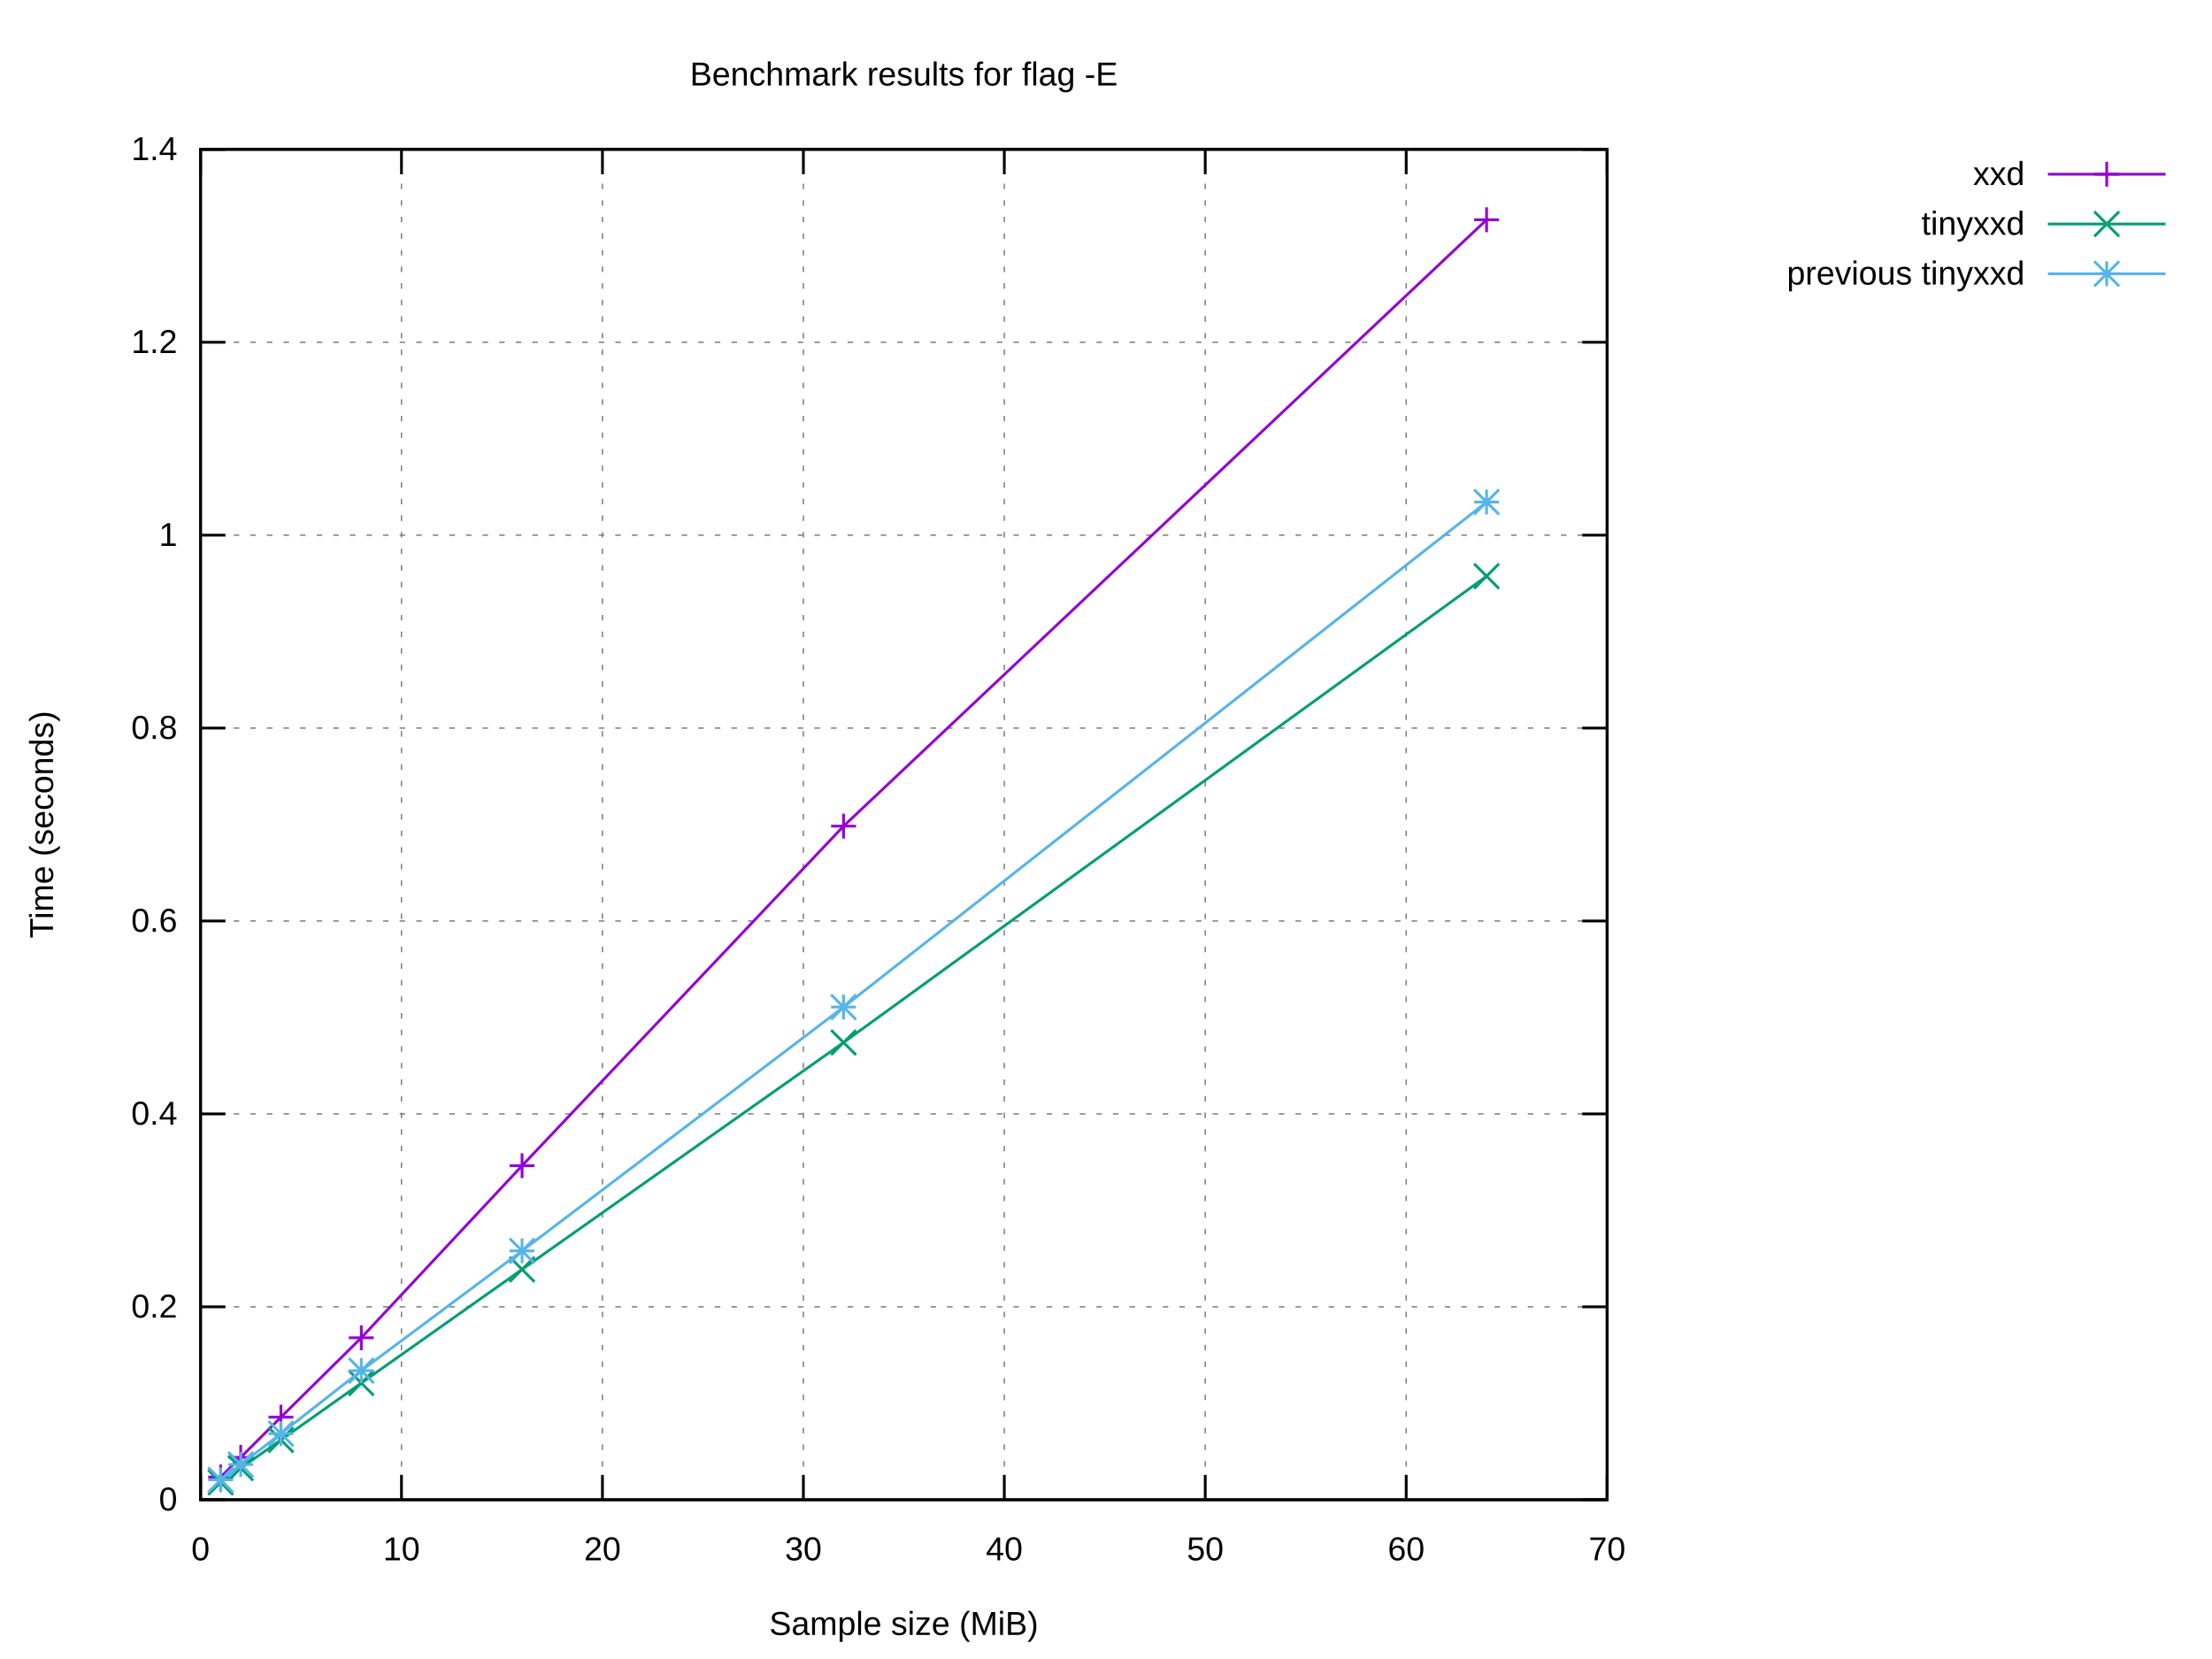
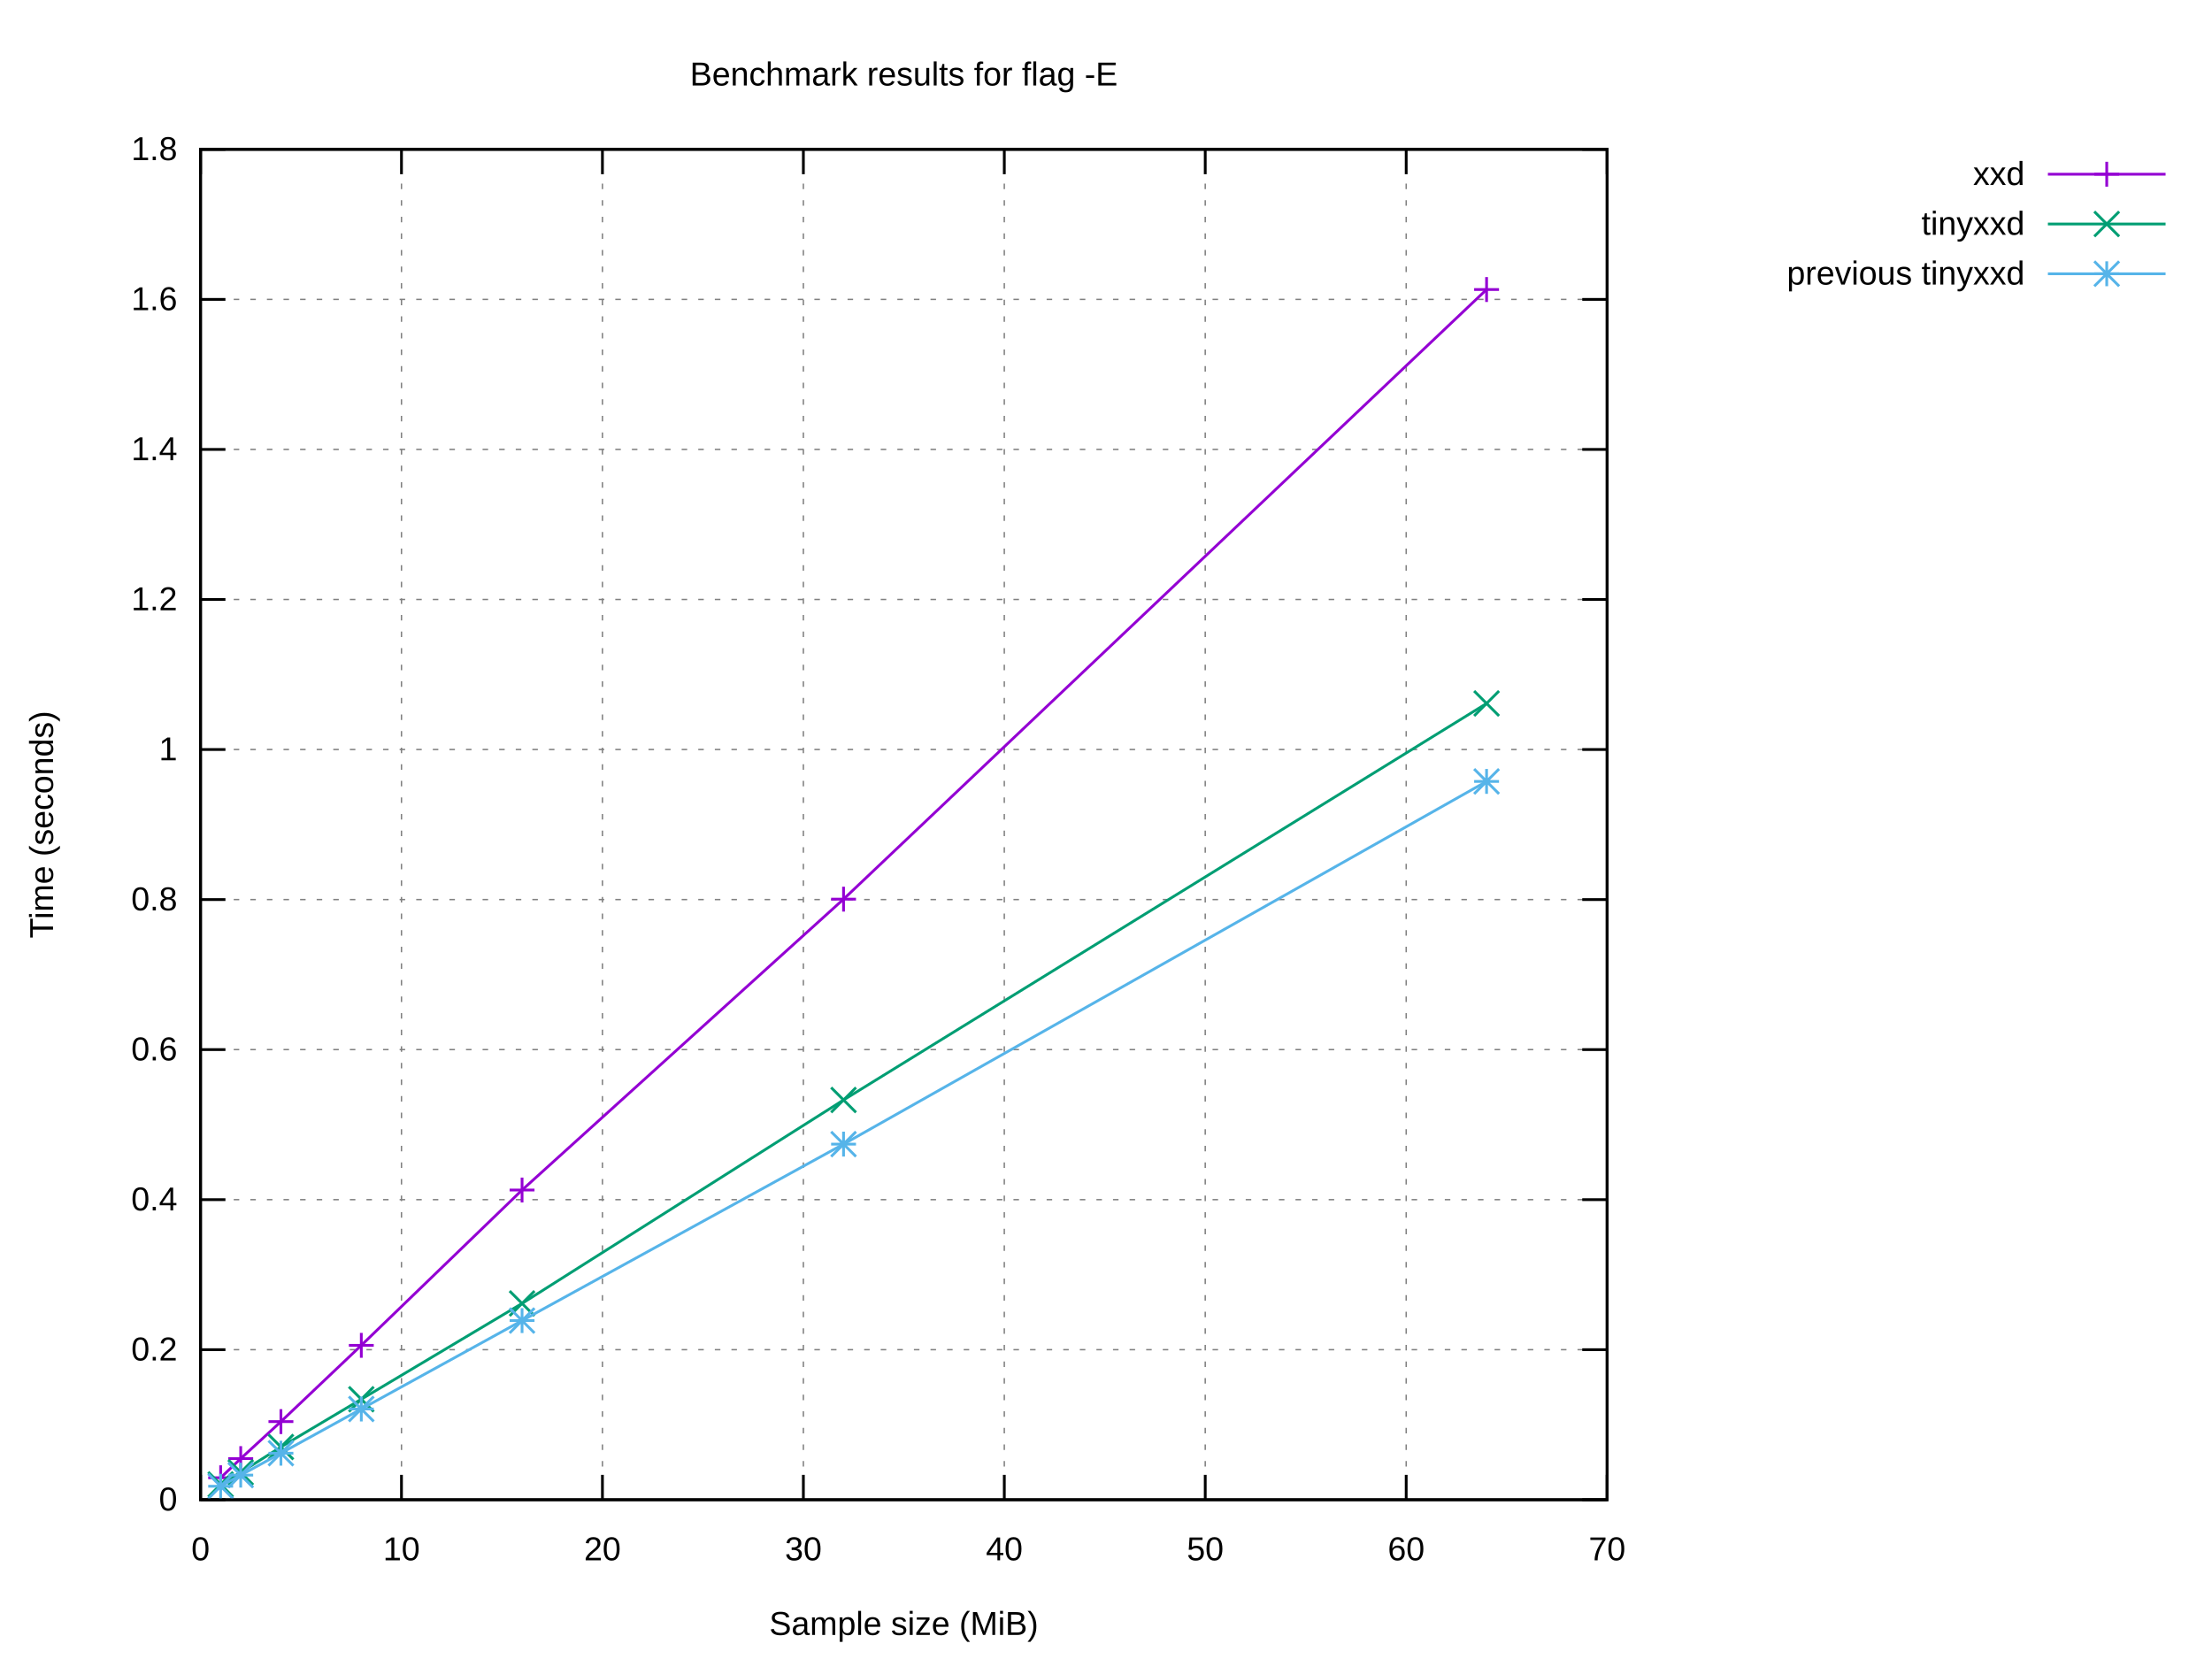
<svg xmlns="http://www.w3.org/2000/svg" xmlns:xlink="http://www.w3.org/1999/xlink" width="800" height="600" viewBox="0 0 800 600">
  <g id="gnuplot_canvas">
    <rect x="0" y="0" width="800" height="600" fill="#ffffff" />
    <defs>
      <circle id="gpDot" r="0.5" stroke-width="0.5" stroke="currentColor" />
      <path id="gpPt0" stroke-width="0.222" stroke="currentColor" d="M-1,0 h2 M0,-1 v2" />
      <path id="gpPt1" stroke-width="0.222" stroke="currentColor" d="M-1,-1 L1,1 M1,-1 L-1,1" />
      <path id="gpPt2" stroke-width="0.222" stroke="currentColor" d="M-1,0 L1,0 M0,-1 L0,1 M-1,-1 L1,1 M-1,1 L1,-1" />
      <rect id="gpPt3" stroke-width="0.222" stroke="currentColor" x="-1" y="-1" width="2" height="2" />
      <rect id="gpPt4" stroke-width="0.222" stroke="currentColor" fill="currentColor" x="-1" y="-1" width="2" height="2" />
      <circle id="gpPt5" stroke-width="0.222" stroke="currentColor" cx="0" cy="0" r="1" />
      <use xlink:href="#gpPt5" id="gpPt6" fill="currentColor" stroke="none" />
      <path id="gpPt7" stroke-width="0.222" stroke="currentColor" d="M0,-1.33 L-1.33,0.67 L1.33,0.67 z" />
      <use xlink:href="#gpPt7" id="gpPt8" fill="currentColor" stroke="none" />
      <use xlink:href="#gpPt7" id="gpPt9" stroke="currentColor" transform="rotate(180)" />
      <use xlink:href="#gpPt9" id="gpPt10" fill="currentColor" stroke="none" />
      <use xlink:href="#gpPt3" id="gpPt11" stroke="currentColor" transform="rotate(45)" />
      <use xlink:href="#gpPt11" id="gpPt12" fill="currentColor" stroke="none" />
      <path id="gpPt13" stroke-width="0.222" stroke="currentColor" d="M0,1.330 L1.265,0.411 L0.782,-1.067 L-0.782,-1.076 L-1.265,0.411 z" />
      <use xlink:href="#gpPt13" id="gpPt14" fill="currentColor" stroke="none" />
      <filter id="textbox" filterUnits="objectBoundingBox" x="0" y="0" height="1" width="1">
        <feFlood flood-color="#FFFFFF" flood-opacity="1" result="bgnd" />
        <feComposite in="SourceGraphic" in2="bgnd" operator="atop" />
      </filter>
      <filter id="greybox" filterUnits="objectBoundingBox" x="0" y="0" height="1" width="1">
        <feFlood flood-color="lightgrey" flood-opacity="1" result="grey" />
        <feComposite in="SourceGraphic" in2="grey" operator="atop" />
      </filter>
    </defs>
    <g fill="none" color="#FFFFFF" stroke="currentColor" stroke-width="1.00" stroke-linecap="butt" stroke-linejoin="miter">
</g>
    <g fill="none" color="black" stroke="currentColor" stroke-width="1.00" stroke-linecap="butt" stroke-linejoin="miter">
</g>
    <g fill="none" color="black" stroke="black" stroke-width="0.50" stroke-linecap="butt" stroke-linejoin="miter">
</g>
    <g fill="none" color="gray" stroke="currentColor" stroke-width="0.50" stroke-linecap="butt" stroke-linejoin="miter">
      <path stroke="gray" stroke-dasharray="2,4" class="gridline" d="M72.53,542.40 L581.24,542.40  " />
    </g>
    <g fill="none" color="gray" stroke="gray" stroke-width="1.00" stroke-linecap="butt" stroke-linejoin="miter">
</g>
    <g fill="none" color="black" stroke="currentColor" stroke-width="1.00" stroke-linecap="butt" stroke-linejoin="miter">
      <path stroke="black" d="M72.53,542.40 L81.53,542.40 M581.24,542.40 L572.24,542.40  " />
      <g transform="translate(64.14,546.30)" stroke="none" fill="black" font-family="Arial" font-size="12.00" text-anchor="end">
        <text>
          <tspan font-family="Arial"> 0</tspan>
        </text>
      </g>
    </g>
    <g fill="none" color="black" stroke="currentColor" stroke-width="1.00" stroke-linecap="butt" stroke-linejoin="miter">
</g>
    <g fill="none" color="black" stroke="black" stroke-width="0.50" stroke-linecap="butt" stroke-linejoin="miter">
</g>
    <g fill="none" color="gray" stroke="currentColor" stroke-width="0.50" stroke-linecap="butt" stroke-linejoin="miter">
-       <path stroke="gray" stroke-dasharray="2,4" class="gridline" d="M72.53,472.63 L581.24,472.63  " />
-     </g>
-     <g fill="none" color="gray" stroke="gray" stroke-width="1.00" stroke-linecap="butt" stroke-linejoin="miter">
- </g>
-     <g fill="none" color="black" stroke="currentColor" stroke-width="1.00" stroke-linecap="butt" stroke-linejoin="miter">
-       <path stroke="black" d="M72.53,472.63 L81.53,472.63 M581.24,472.63 L572.24,472.63  " />
-       <g transform="translate(64.14,476.53)" stroke="none" fill="black" font-family="Arial" font-size="12.00" text-anchor="end">
+       <path stroke="gray" stroke-dasharray="2,4" class="gridline" d="M72.53,488.13 L581.24,488.13  " />
+     </g>
+     <g fill="none" color="gray" stroke="gray" stroke-width="1.00" stroke-linecap="butt" stroke-linejoin="miter">
+ </g>
+     <g fill="none" color="black" stroke="currentColor" stroke-width="1.00" stroke-linecap="butt" stroke-linejoin="miter">
+       <path stroke="black" d="M72.53,488.13 L81.53,488.13 M581.24,488.13 L572.24,488.13  " />
+       <g transform="translate(64.14,492.03)" stroke="none" fill="black" font-family="Arial" font-size="12.00" text-anchor="end">
        <text>
          <tspan font-family="Arial"> 0.2</tspan>
        </text>
      </g>
    </g>
    <g fill="none" color="black" stroke="currentColor" stroke-width="1.00" stroke-linecap="butt" stroke-linejoin="miter">
</g>
    <g fill="none" color="black" stroke="black" stroke-width="0.50" stroke-linecap="butt" stroke-linejoin="miter">
</g>
    <g fill="none" color="gray" stroke="currentColor" stroke-width="0.50" stroke-linecap="butt" stroke-linejoin="miter">
-       <path stroke="gray" stroke-dasharray="2,4" class="gridline" d="M72.53,402.86 L581.24,402.86  " />
-     </g>
-     <g fill="none" color="gray" stroke="gray" stroke-width="1.00" stroke-linecap="butt" stroke-linejoin="miter">
- </g>
-     <g fill="none" color="black" stroke="currentColor" stroke-width="1.00" stroke-linecap="butt" stroke-linejoin="miter">
-       <path stroke="black" d="M72.53,402.86 L81.53,402.86 M581.24,402.86 L572.24,402.86  " />
-       <g transform="translate(64.14,406.76)" stroke="none" fill="black" font-family="Arial" font-size="12.00" text-anchor="end">
+       <path stroke="gray" stroke-dasharray="2,4" class="gridline" d="M72.53,433.87 L581.24,433.87  " />
+     </g>
+     <g fill="none" color="gray" stroke="gray" stroke-width="1.00" stroke-linecap="butt" stroke-linejoin="miter">
+ </g>
+     <g fill="none" color="black" stroke="currentColor" stroke-width="1.00" stroke-linecap="butt" stroke-linejoin="miter">
+       <path stroke="black" d="M72.53,433.87 L81.53,433.87 M581.24,433.87 L572.24,433.87  " />
+       <g transform="translate(64.14,437.77)" stroke="none" fill="black" font-family="Arial" font-size="12.00" text-anchor="end">
        <text>
          <tspan font-family="Arial"> 0.4</tspan>
        </text>
      </g>
    </g>
    <g fill="none" color="black" stroke="currentColor" stroke-width="1.00" stroke-linecap="butt" stroke-linejoin="miter">
</g>
    <g fill="none" color="black" stroke="black" stroke-width="0.50" stroke-linecap="butt" stroke-linejoin="miter">
</g>
    <g fill="none" color="gray" stroke="currentColor" stroke-width="0.50" stroke-linecap="butt" stroke-linejoin="miter">
-       <path stroke="gray" stroke-dasharray="2,4" class="gridline" d="M72.53,333.09 L581.24,333.09  " />
-     </g>
-     <g fill="none" color="gray" stroke="gray" stroke-width="1.00" stroke-linecap="butt" stroke-linejoin="miter">
- </g>
-     <g fill="none" color="black" stroke="currentColor" stroke-width="1.00" stroke-linecap="butt" stroke-linejoin="miter">
-       <path stroke="black" d="M72.53,333.09 L81.53,333.09 M581.24,333.09 L572.24,333.09  " />
-       <g transform="translate(64.14,336.99)" stroke="none" fill="black" font-family="Arial" font-size="12.00" text-anchor="end">
+       <path stroke="gray" stroke-dasharray="2,4" class="gridline" d="M72.53,379.60 L581.24,379.60  " />
+     </g>
+     <g fill="none" color="gray" stroke="gray" stroke-width="1.00" stroke-linecap="butt" stroke-linejoin="miter">
+ </g>
+     <g fill="none" color="black" stroke="currentColor" stroke-width="1.00" stroke-linecap="butt" stroke-linejoin="miter">
+       <path stroke="black" d="M72.53,379.60 L81.53,379.60 M581.24,379.60 L572.24,379.60  " />
+       <g transform="translate(64.14,383.50)" stroke="none" fill="black" font-family="Arial" font-size="12.00" text-anchor="end">
        <text>
          <tspan font-family="Arial"> 0.6</tspan>
        </text>
      </g>
    </g>
    <g fill="none" color="black" stroke="currentColor" stroke-width="1.00" stroke-linecap="butt" stroke-linejoin="miter">
</g>
    <g fill="none" color="black" stroke="black" stroke-width="0.50" stroke-linecap="butt" stroke-linejoin="miter">
</g>
    <g fill="none" color="gray" stroke="currentColor" stroke-width="0.50" stroke-linecap="butt" stroke-linejoin="miter">
-       <path stroke="gray" stroke-dasharray="2,4" class="gridline" d="M72.53,263.32 L581.24,263.32  " />
-     </g>
-     <g fill="none" color="gray" stroke="gray" stroke-width="1.00" stroke-linecap="butt" stroke-linejoin="miter">
- </g>
-     <g fill="none" color="black" stroke="currentColor" stroke-width="1.00" stroke-linecap="butt" stroke-linejoin="miter">
-       <path stroke="black" d="M72.53,263.32 L81.53,263.32 M581.24,263.32 L572.24,263.32  " />
-       <g transform="translate(64.14,267.22)" stroke="none" fill="black" font-family="Arial" font-size="12.00" text-anchor="end">
+       <path stroke="gray" stroke-dasharray="2,4" class="gridline" d="M72.53,325.34 L581.24,325.34  " />
+     </g>
+     <g fill="none" color="gray" stroke="gray" stroke-width="1.00" stroke-linecap="butt" stroke-linejoin="miter">
+ </g>
+     <g fill="none" color="black" stroke="currentColor" stroke-width="1.00" stroke-linecap="butt" stroke-linejoin="miter">
+       <path stroke="black" d="M72.53,325.34 L81.53,325.34 M581.24,325.34 L572.24,325.34  " />
+       <g transform="translate(64.14,329.24)" stroke="none" fill="black" font-family="Arial" font-size="12.00" text-anchor="end">
        <text>
          <tspan font-family="Arial"> 0.8</tspan>
        </text>
      </g>
    </g>
    <g fill="none" color="black" stroke="currentColor" stroke-width="1.00" stroke-linecap="butt" stroke-linejoin="miter">
</g>
    <g fill="none" color="black" stroke="black" stroke-width="0.50" stroke-linecap="butt" stroke-linejoin="miter">
</g>
    <g fill="none" color="gray" stroke="currentColor" stroke-width="0.50" stroke-linecap="butt" stroke-linejoin="miter">
-       <path stroke="gray" stroke-dasharray="2,4" class="gridline" d="M72.53,193.55 L581.24,193.55  " />
-     </g>
-     <g fill="none" color="gray" stroke="gray" stroke-width="1.00" stroke-linecap="butt" stroke-linejoin="miter">
- </g>
-     <g fill="none" color="black" stroke="currentColor" stroke-width="1.00" stroke-linecap="butt" stroke-linejoin="miter">
-       <path stroke="black" d="M72.53,193.55 L81.53,193.55 M581.24,193.55 L572.24,193.55  " />
-       <g transform="translate(64.14,197.45)" stroke="none" fill="black" font-family="Arial" font-size="12.00" text-anchor="end">
+       <path stroke="gray" stroke-dasharray="2,4" class="gridline" d="M72.53,271.07 L581.24,271.07  " />
+     </g>
+     <g fill="none" color="gray" stroke="gray" stroke-width="1.00" stroke-linecap="butt" stroke-linejoin="miter">
+ </g>
+     <g fill="none" color="black" stroke="currentColor" stroke-width="1.00" stroke-linecap="butt" stroke-linejoin="miter">
+       <path stroke="black" d="M72.53,271.07 L81.53,271.07 M581.24,271.07 L572.24,271.07  " />
+       <g transform="translate(64.14,274.97)" stroke="none" fill="black" font-family="Arial" font-size="12.00" text-anchor="end">
        <text>
          <tspan font-family="Arial"> 1</tspan>
        </text>
      </g>
    </g>
    <g fill="none" color="black" stroke="currentColor" stroke-width="1.00" stroke-linecap="butt" stroke-linejoin="miter">
</g>
    <g fill="none" color="black" stroke="black" stroke-width="0.50" stroke-linecap="butt" stroke-linejoin="miter">
</g>
    <g fill="none" color="gray" stroke="currentColor" stroke-width="0.50" stroke-linecap="butt" stroke-linejoin="miter">
-       <path stroke="gray" stroke-dasharray="2,4" class="gridline" d="M72.53,123.78 L581.24,123.78  " />
-     </g>
-     <g fill="none" color="gray" stroke="gray" stroke-width="1.00" stroke-linecap="butt" stroke-linejoin="miter">
- </g>
-     <g fill="none" color="black" stroke="currentColor" stroke-width="1.00" stroke-linecap="butt" stroke-linejoin="miter">
-       <path stroke="black" d="M72.53,123.78 L81.53,123.78 M581.24,123.78 L572.24,123.78  " />
-       <g transform="translate(64.14,127.68)" stroke="none" fill="black" font-family="Arial" font-size="12.00" text-anchor="end">
+       <path stroke="gray" stroke-dasharray="2,4" class="gridline" d="M72.53,216.81 L581.24,216.81  " />
+     </g>
+     <g fill="none" color="gray" stroke="gray" stroke-width="1.00" stroke-linecap="butt" stroke-linejoin="miter">
+ </g>
+     <g fill="none" color="black" stroke="currentColor" stroke-width="1.00" stroke-linecap="butt" stroke-linejoin="miter">
+       <path stroke="black" d="M72.53,216.81 L81.53,216.81 M581.24,216.81 L572.24,216.81  " />
+       <g transform="translate(64.14,220.71)" stroke="none" fill="black" font-family="Arial" font-size="12.00" text-anchor="end">
        <text>
          <tspan font-family="Arial"> 1.2</tspan>
+         </text>
+       </g>
+     </g>
+     <g fill="none" color="black" stroke="currentColor" stroke-width="1.00" stroke-linecap="butt" stroke-linejoin="miter">
+ </g>
+     <g fill="none" color="black" stroke="black" stroke-width="0.50" stroke-linecap="butt" stroke-linejoin="miter">
+ </g>
+     <g fill="none" color="gray" stroke="currentColor" stroke-width="0.50" stroke-linecap="butt" stroke-linejoin="miter">
+       <path stroke="gray" stroke-dasharray="2,4" class="gridline" d="M72.53,162.54 L581.24,162.54  " />
+     </g>
+     <g fill="none" color="gray" stroke="gray" stroke-width="1.00" stroke-linecap="butt" stroke-linejoin="miter">
+ </g>
+     <g fill="none" color="black" stroke="currentColor" stroke-width="1.00" stroke-linecap="butt" stroke-linejoin="miter">
+       <path stroke="black" d="M72.53,162.54 L81.53,162.54 M581.24,162.54 L572.24,162.54  " />
+       <g transform="translate(64.14,166.44)" stroke="none" fill="black" font-family="Arial" font-size="12.00" text-anchor="end">
+         <text>
+           <tspan font-family="Arial"> 1.4</tspan>
+         </text>
+       </g>
+     </g>
+     <g fill="none" color="black" stroke="currentColor" stroke-width="1.00" stroke-linecap="butt" stroke-linejoin="miter">
+ </g>
+     <g fill="none" color="black" stroke="black" stroke-width="0.50" stroke-linecap="butt" stroke-linejoin="miter">
+ </g>
+     <g fill="none" color="gray" stroke="currentColor" stroke-width="0.50" stroke-linecap="butt" stroke-linejoin="miter">
+       <path stroke="gray" stroke-dasharray="2,4" class="gridline" d="M72.53,108.28 L581.24,108.28  " />
+     </g>
+     <g fill="none" color="gray" stroke="gray" stroke-width="1.00" stroke-linecap="butt" stroke-linejoin="miter">
+ </g>
+     <g fill="none" color="black" stroke="currentColor" stroke-width="1.00" stroke-linecap="butt" stroke-linejoin="miter">
+       <path stroke="black" d="M72.53,108.28 L81.53,108.28 M581.24,108.28 L572.24,108.28  " />
+       <g transform="translate(64.14,112.18)" stroke="none" fill="black" font-family="Arial" font-size="12.00" text-anchor="end">
+         <text>
+           <tspan font-family="Arial"> 1.6</tspan>
        </text>
      </g>
    </g>
    <g fill="none" color="black" stroke="currentColor" stroke-width="1.00" stroke-linecap="butt" stroke-linejoin="miter">
</g>
    <g fill="none" color="black" stroke="black" stroke-width="0.50" stroke-linecap="butt" stroke-linejoin="miter">
</g>
    <g fill="none" color="gray" stroke="currentColor" stroke-width="0.50" stroke-linecap="butt" stroke-linejoin="miter">
      <path stroke="gray" stroke-dasharray="2,4" class="gridline" d="M72.53,54.01 L581.24,54.01  " />
    </g>
    <g fill="none" color="gray" stroke="gray" stroke-width="1.00" stroke-linecap="butt" stroke-linejoin="miter">
</g>
    <g fill="none" color="black" stroke="currentColor" stroke-width="1.00" stroke-linecap="butt" stroke-linejoin="miter">
      <path stroke="black" d="M72.53,54.01 L81.53,54.01 M581.24,54.01 L572.24,54.01  " />
      <g transform="translate(64.14,57.91)" stroke="none" fill="black" font-family="Arial" font-size="12.00" text-anchor="end">
        <text>
-           <tspan font-family="Arial"> 1.4</tspan>
+           <tspan font-family="Arial"> 1.8</tspan>
        </text>
      </g>
    </g>
    <g fill="none" color="black" stroke="currentColor" stroke-width="1.00" stroke-linecap="butt" stroke-linejoin="miter">
</g>
    <g fill="none" color="black" stroke="black" stroke-width="0.50" stroke-linecap="butt" stroke-linejoin="miter">
</g>
    <g fill="none" color="gray" stroke="currentColor" stroke-width="0.50" stroke-linecap="butt" stroke-linejoin="miter">
      <path stroke="gray" stroke-dasharray="2,4" class="gridline" d="M72.53,542.40 L72.53,54.01  " />
    </g>
    <g fill="none" color="gray" stroke="gray" stroke-width="1.00" stroke-linecap="butt" stroke-linejoin="miter">
</g>
    <g fill="none" color="black" stroke="currentColor" stroke-width="1.00" stroke-linecap="butt" stroke-linejoin="miter">
      <path stroke="black" d="M72.53,542.40 L72.53,533.40 M72.53,54.01 L72.53,63.01  " />
      <g transform="translate(72.53,564.30)" stroke="none" fill="black" font-family="Arial" font-size="12.00" text-anchor="middle">
        <text>
          <tspan font-family="Arial"> 0</tspan>
        </text>
      </g>
    </g>
    <g fill="none" color="black" stroke="currentColor" stroke-width="1.00" stroke-linecap="butt" stroke-linejoin="miter">
</g>
    <g fill="none" color="black" stroke="black" stroke-width="0.50" stroke-linecap="butt" stroke-linejoin="miter">
</g>
    <g fill="none" color="gray" stroke="currentColor" stroke-width="0.50" stroke-linecap="butt" stroke-linejoin="miter">
      <path stroke="gray" stroke-dasharray="2,4" class="gridline" d="M145.20,542.40 L145.20,54.01  " />
    </g>
    <g fill="none" color="gray" stroke="gray" stroke-width="1.00" stroke-linecap="butt" stroke-linejoin="miter">
</g>
    <g fill="none" color="black" stroke="currentColor" stroke-width="1.00" stroke-linecap="butt" stroke-linejoin="miter">
      <path stroke="black" d="M145.20,542.40 L145.20,533.40 M145.20,54.01 L145.20,63.01  " />
      <g transform="translate(145.20,564.30)" stroke="none" fill="black" font-family="Arial" font-size="12.00" text-anchor="middle">
        <text>
          <tspan font-family="Arial"> 10</tspan>
        </text>
      </g>
    </g>
    <g fill="none" color="black" stroke="currentColor" stroke-width="1.00" stroke-linecap="butt" stroke-linejoin="miter">
</g>
    <g fill="none" color="black" stroke="black" stroke-width="0.50" stroke-linecap="butt" stroke-linejoin="miter">
</g>
    <g fill="none" color="gray" stroke="currentColor" stroke-width="0.50" stroke-linecap="butt" stroke-linejoin="miter">
      <path stroke="gray" stroke-dasharray="2,4" class="gridline" d="M217.88,542.40 L217.88,54.01  " />
    </g>
    <g fill="none" color="gray" stroke="gray" stroke-width="1.00" stroke-linecap="butt" stroke-linejoin="miter">
</g>
    <g fill="none" color="black" stroke="currentColor" stroke-width="1.00" stroke-linecap="butt" stroke-linejoin="miter">
      <path stroke="black" d="M217.88,542.40 L217.88,533.40 M217.88,54.01 L217.88,63.01  " />
      <g transform="translate(217.88,564.30)" stroke="none" fill="black" font-family="Arial" font-size="12.00" text-anchor="middle">
        <text>
          <tspan font-family="Arial"> 20</tspan>
        </text>
      </g>
    </g>
    <g fill="none" color="black" stroke="currentColor" stroke-width="1.00" stroke-linecap="butt" stroke-linejoin="miter">
</g>
    <g fill="none" color="black" stroke="black" stroke-width="0.50" stroke-linecap="butt" stroke-linejoin="miter">
</g>
    <g fill="none" color="gray" stroke="currentColor" stroke-width="0.50" stroke-linecap="butt" stroke-linejoin="miter">
      <path stroke="gray" stroke-dasharray="2,4" class="gridline" d="M290.55,542.40 L290.55,54.01  " />
    </g>
    <g fill="none" color="gray" stroke="gray" stroke-width="1.00" stroke-linecap="butt" stroke-linejoin="miter">
</g>
    <g fill="none" color="black" stroke="currentColor" stroke-width="1.00" stroke-linecap="butt" stroke-linejoin="miter">
      <path stroke="black" d="M290.55,542.40 L290.55,533.40 M290.55,54.01 L290.55,63.01  " />
      <g transform="translate(290.55,564.30)" stroke="none" fill="black" font-family="Arial" font-size="12.00" text-anchor="middle">
        <text>
          <tspan font-family="Arial"> 30</tspan>
        </text>
      </g>
    </g>
    <g fill="none" color="black" stroke="currentColor" stroke-width="1.00" stroke-linecap="butt" stroke-linejoin="miter">
</g>
    <g fill="none" color="black" stroke="black" stroke-width="0.50" stroke-linecap="butt" stroke-linejoin="miter">
</g>
    <g fill="none" color="gray" stroke="currentColor" stroke-width="0.50" stroke-linecap="butt" stroke-linejoin="miter">
      <path stroke="gray" stroke-dasharray="2,4" class="gridline" d="M363.22,542.40 L363.22,54.01  " />
    </g>
    <g fill="none" color="gray" stroke="gray" stroke-width="1.00" stroke-linecap="butt" stroke-linejoin="miter">
</g>
    <g fill="none" color="black" stroke="currentColor" stroke-width="1.00" stroke-linecap="butt" stroke-linejoin="miter">
      <path stroke="black" d="M363.22,542.40 L363.22,533.40 M363.22,54.01 L363.22,63.01  " />
      <g transform="translate(363.22,564.30)" stroke="none" fill="black" font-family="Arial" font-size="12.00" text-anchor="middle">
        <text>
          <tspan font-family="Arial"> 40</tspan>
        </text>
      </g>
    </g>
    <g fill="none" color="black" stroke="currentColor" stroke-width="1.00" stroke-linecap="butt" stroke-linejoin="miter">
</g>
    <g fill="none" color="black" stroke="black" stroke-width="0.50" stroke-linecap="butt" stroke-linejoin="miter">
</g>
    <g fill="none" color="gray" stroke="currentColor" stroke-width="0.50" stroke-linecap="butt" stroke-linejoin="miter">
      <path stroke="gray" stroke-dasharray="2,4" class="gridline" d="M435.89,542.40 L435.89,54.01  " />
    </g>
    <g fill="none" color="gray" stroke="gray" stroke-width="1.00" stroke-linecap="butt" stroke-linejoin="miter">
</g>
    <g fill="none" color="black" stroke="currentColor" stroke-width="1.00" stroke-linecap="butt" stroke-linejoin="miter">
      <path stroke="black" d="M435.89,542.40 L435.89,533.40 M435.89,54.01 L435.89,63.01  " />
      <g transform="translate(435.89,564.30)" stroke="none" fill="black" font-family="Arial" font-size="12.00" text-anchor="middle">
        <text>
          <tspan font-family="Arial"> 50</tspan>
        </text>
      </g>
    </g>
    <g fill="none" color="black" stroke="currentColor" stroke-width="1.00" stroke-linecap="butt" stroke-linejoin="miter">
</g>
    <g fill="none" color="black" stroke="black" stroke-width="0.50" stroke-linecap="butt" stroke-linejoin="miter">
</g>
    <g fill="none" color="gray" stroke="currentColor" stroke-width="0.50" stroke-linecap="butt" stroke-linejoin="miter">
      <path stroke="gray" stroke-dasharray="2,4" class="gridline" d="M508.57,542.40 L508.57,54.01  " />
    </g>
    <g fill="none" color="gray" stroke="gray" stroke-width="1.00" stroke-linecap="butt" stroke-linejoin="miter">
</g>
    <g fill="none" color="black" stroke="currentColor" stroke-width="1.00" stroke-linecap="butt" stroke-linejoin="miter">
      <path stroke="black" d="M508.57,542.40 L508.57,533.40 M508.57,54.01 L508.57,63.01  " />
      <g transform="translate(508.57,564.30)" stroke="none" fill="black" font-family="Arial" font-size="12.00" text-anchor="middle">
        <text>
          <tspan font-family="Arial"> 60</tspan>
        </text>
      </g>
    </g>
    <g fill="none" color="black" stroke="currentColor" stroke-width="1.00" stroke-linecap="butt" stroke-linejoin="miter">
</g>
    <g fill="none" color="black" stroke="black" stroke-width="0.50" stroke-linecap="butt" stroke-linejoin="miter">
</g>
    <g fill="none" color="gray" stroke="currentColor" stroke-width="0.50" stroke-linecap="butt" stroke-linejoin="miter">
      <path stroke="gray" stroke-dasharray="2,4" class="gridline" d="M581.24,542.40 L581.24,54.01  " />
    </g>
    <g fill="none" color="gray" stroke="gray" stroke-width="1.00" stroke-linecap="butt" stroke-linejoin="miter">
</g>
    <g fill="none" color="black" stroke="currentColor" stroke-width="1.00" stroke-linecap="butt" stroke-linejoin="miter">
      <path stroke="black" d="M581.24,542.40 L581.24,533.40 M581.24,54.01 L581.24,63.01  " />
      <g transform="translate(581.24,564.30)" stroke="none" fill="black" font-family="Arial" font-size="12.00" text-anchor="middle">
        <text>
          <tspan font-family="Arial"> 70</tspan>
        </text>
      </g>
    </g>
    <g fill="none" color="black" stroke="currentColor" stroke-width="1.00" stroke-linecap="butt" stroke-linejoin="miter">
</g>
    <g fill="none" color="black" stroke="currentColor" stroke-width="1.00" stroke-linecap="butt" stroke-linejoin="miter">
      <path stroke="black" d="M72.53,54.01 L72.53,542.40 L581.24,542.40 L581.24,54.01 L72.53,54.01 Z  " />
    </g>
    <g fill="none" color="black" stroke="currentColor" stroke-width="1.00" stroke-linecap="butt" stroke-linejoin="miter">
</g>
    <g id="gnuplot_plot_1">
      <g fill="none" color="black" stroke="currentColor" stroke-width="1.00" stroke-linecap="butt" stroke-linejoin="miter">
        <g transform="translate(732.26,66.91)" stroke="none" fill="black" font-family="Arial" font-size="12.00" text-anchor="end">
          <text>
            <tspan font-family="Arial">xxd</tspan>
          </text>
        </g>
      </g>
      <g fill="none" color="black" stroke="currentColor" stroke-width="1.00" stroke-linecap="butt" stroke-linejoin="miter">
-         <path stroke="rgb(148,   0, 211)" d="M740.65,63.01 L783.21,63.01 M537.64,79.48 L305.08,298.78 L188.81,421.59 L130.67,483.82 L101.60,512.54 L87.06,527.07   L79.80,534.18  " />
-         <use xlink:href="#gpPt0" transform="translate(537.64,79.48) scale(4.50)" color="rgb(148,   0, 211)" />
-         <use xlink:href="#gpPt0" transform="translate(305.08,298.78) scale(4.50)" color="rgb(148,   0, 211)" />
-         <use xlink:href="#gpPt0" transform="translate(188.81,421.59) scale(4.50)" color="rgb(148,   0, 211)" />
-         <use xlink:href="#gpPt0" transform="translate(130.67,483.82) scale(4.50)" color="rgb(148,   0, 211)" />
-         <use xlink:href="#gpPt0" transform="translate(101.60,512.54) scale(4.50)" color="rgb(148,   0, 211)" />
-         <use xlink:href="#gpPt0" transform="translate(87.06,527.07) scale(4.50)" color="rgb(148,   0, 211)" />
-         <use xlink:href="#gpPt0" transform="translate(79.80,534.18) scale(4.50)" color="rgb(148,   0, 211)" />
+         <path stroke="rgb(148,   0, 211)" d="M740.65,63.01 L783.21,63.01 M537.64,104.71 L305.08,325.19 L188.81,430.39 L130.67,486.56 L101.60,514.14 L87.06,527.52   L79.80,534.45  " />
+         <use xlink:href="#gpPt0" transform="translate(537.64,104.71) scale(4.50)" color="rgb(148,   0, 211)" />
+         <use xlink:href="#gpPt0" transform="translate(305.08,325.19) scale(4.50)" color="rgb(148,   0, 211)" />
+         <use xlink:href="#gpPt0" transform="translate(188.81,430.39) scale(4.50)" color="rgb(148,   0, 211)" />
+         <use xlink:href="#gpPt0" transform="translate(130.67,486.56) scale(4.50)" color="rgb(148,   0, 211)" />
+         <use xlink:href="#gpPt0" transform="translate(101.60,514.14) scale(4.50)" color="rgb(148,   0, 211)" />
+         <use xlink:href="#gpPt0" transform="translate(87.06,527.52) scale(4.50)" color="rgb(148,   0, 211)" />
+         <use xlink:href="#gpPt0" transform="translate(79.80,534.45) scale(4.50)" color="rgb(148,   0, 211)" />
        <use xlink:href="#gpPt0" transform="translate(761.93,63.01) scale(4.50)" color="rgb(148,   0, 211)" />
      </g>
    </g>
    <g id="gnuplot_plot_2">
      <g fill="none" color="black" stroke="currentColor" stroke-width="1.00" stroke-linecap="butt" stroke-linejoin="miter">
        <g transform="translate(732.26,84.91)" stroke="none" fill="black" font-family="Arial" font-size="12.00" text-anchor="end">
          <text>
            <tspan font-family="Arial">tinyxxd</tspan>
          </text>
        </g>
      </g>
      <g fill="none" color="black" stroke="currentColor" stroke-width="1.00" stroke-linecap="butt" stroke-linejoin="miter">
-         <path stroke="rgb(  0, 158, 115)" d="M740.65,81.01 L783.21,81.01 M537.64,208.38 L305.08,377.04 L188.81,459.10 L130.67,500.20 L101.60,520.76 L87.06,530.96   L79.80,536.13  " />
-         <use xlink:href="#gpPt1" transform="translate(537.64,208.38) scale(4.50)" color="rgb(  0, 158, 115)" />
-         <use xlink:href="#gpPt1" transform="translate(305.08,377.04) scale(4.50)" color="rgb(  0, 158, 115)" />
-         <use xlink:href="#gpPt1" transform="translate(188.81,459.10) scale(4.50)" color="rgb(  0, 158, 115)" />
-         <use xlink:href="#gpPt1" transform="translate(130.67,500.20) scale(4.50)" color="rgb(  0, 158, 115)" />
-         <use xlink:href="#gpPt1" transform="translate(101.60,520.76) scale(4.50)" color="rgb(  0, 158, 115)" />
-         <use xlink:href="#gpPt1" transform="translate(87.06,530.96) scale(4.50)" color="rgb(  0, 158, 115)" />
-         <use xlink:href="#gpPt1" transform="translate(79.80,536.13) scale(4.50)" color="rgb(  0, 158, 115)" />
+         <path stroke="rgb(  0, 158, 115)" d="M740.65,81.01 L783.21,81.01 M537.64,254.41 L305.08,397.82 L188.81,471.41 L130.67,506.05 L101.60,523.32 L87.06,532.50   L79.80,536.87  " />
+         <use xlink:href="#gpPt1" transform="translate(537.64,254.41) scale(4.50)" color="rgb(  0, 158, 115)" />
+         <use xlink:href="#gpPt1" transform="translate(305.08,397.82) scale(4.50)" color="rgb(  0, 158, 115)" />
+         <use xlink:href="#gpPt1" transform="translate(188.81,471.41) scale(4.50)" color="rgb(  0, 158, 115)" />
+         <use xlink:href="#gpPt1" transform="translate(130.67,506.05) scale(4.50)" color="rgb(  0, 158, 115)" />
+         <use xlink:href="#gpPt1" transform="translate(101.60,523.32) scale(4.50)" color="rgb(  0, 158, 115)" />
+         <use xlink:href="#gpPt1" transform="translate(87.06,532.50) scale(4.50)" color="rgb(  0, 158, 115)" />
+         <use xlink:href="#gpPt1" transform="translate(79.80,536.87) scale(4.50)" color="rgb(  0, 158, 115)" />
        <use xlink:href="#gpPt1" transform="translate(761.93,81.01) scale(4.50)" color="rgb(  0, 158, 115)" />
      </g>
    </g>
    <g id="gnuplot_plot_3">
      <g fill="none" color="black" stroke="currentColor" stroke-width="1.00" stroke-linecap="butt" stroke-linejoin="miter">
        <g transform="translate(732.26,102.91)" stroke="none" fill="black" font-family="Arial" font-size="12.00" text-anchor="end">
          <text>
            <tspan font-family="Arial">previous tinyxxd</tspan>
          </text>
        </g>
      </g>
      <g fill="none" color="black" stroke="currentColor" stroke-width="1.00" stroke-linecap="butt" stroke-linejoin="miter">
-         <path stroke="rgb( 86, 180, 233)" d="M740.65,99.01 L783.21,99.01 M537.64,181.56 L305.08,364.22 L188.81,452.40 L130.67,495.71 L101.60,518.49 L87.06,529.67   L79.80,535.21  " />
-         <use xlink:href="#gpPt2" transform="translate(537.64,181.56) scale(4.50)" color="rgb( 86, 180, 233)" />
-         <use xlink:href="#gpPt2" transform="translate(305.08,364.22) scale(4.50)" color="rgb( 86, 180, 233)" />
-         <use xlink:href="#gpPt2" transform="translate(188.81,452.40) scale(4.50)" color="rgb( 86, 180, 233)" />
-         <use xlink:href="#gpPt2" transform="translate(130.67,495.71) scale(4.50)" color="rgb( 86, 180, 233)" />
-         <use xlink:href="#gpPt2" transform="translate(101.60,518.49) scale(4.50)" color="rgb( 86, 180, 233)" />
-         <use xlink:href="#gpPt2" transform="translate(87.06,529.67) scale(4.50)" color="rgb( 86, 180, 233)" />
-         <use xlink:href="#gpPt2" transform="translate(79.80,535.21) scale(4.50)" color="rgb( 86, 180, 233)" />
+         <path stroke="rgb( 86, 180, 233)" d="M740.65,99.01 L783.21,99.01 M537.64,282.61 L305.08,413.79 L188.81,477.61 L130.67,509.58 L101.60,525.57 L87.06,533.50   L79.80,537.52  " />
+         <use xlink:href="#gpPt2" transform="translate(537.64,282.61) scale(4.50)" color="rgb( 86, 180, 233)" />
+         <use xlink:href="#gpPt2" transform="translate(305.08,413.79) scale(4.50)" color="rgb( 86, 180, 233)" />
+         <use xlink:href="#gpPt2" transform="translate(188.81,477.61) scale(4.50)" color="rgb( 86, 180, 233)" />
+         <use xlink:href="#gpPt2" transform="translate(130.67,509.58) scale(4.50)" color="rgb( 86, 180, 233)" />
+         <use xlink:href="#gpPt2" transform="translate(101.60,525.57) scale(4.50)" color="rgb( 86, 180, 233)" />
+         <use xlink:href="#gpPt2" transform="translate(87.06,533.50) scale(4.50)" color="rgb( 86, 180, 233)" />
+         <use xlink:href="#gpPt2" transform="translate(79.80,537.52) scale(4.50)" color="rgb( 86, 180, 233)" />
        <use xlink:href="#gpPt2" transform="translate(761.93,99.01) scale(4.50)" color="rgb( 86, 180, 233)" />
      </g>
    </g>
    <g fill="none" color="#FFFFFF" stroke="rgb( 86, 180, 233)" stroke-width="2.00" stroke-linecap="butt" stroke-linejoin="miter">
</g>
    <g fill="none" color="black" stroke="currentColor" stroke-width="2.00" stroke-linecap="butt" stroke-linejoin="miter">
</g>
    <g fill="none" color="black" stroke="black" stroke-width="1.00" stroke-linecap="butt" stroke-linejoin="miter">
</g>
    <g fill="none" color="black" stroke="currentColor" stroke-width="1.00" stroke-linecap="butt" stroke-linejoin="miter">
      <path stroke="black" d="M72.53,54.01 L72.53,542.40 L581.24,542.40 L581.24,54.01 L72.53,54.01 Z  " />
      <g transform="translate(19.18,298.21) rotate(270.00)" stroke="none" fill="black" font-family="Arial" font-size="12.00" text-anchor="middle">
        <text>
          <tspan font-family="Arial">Time (seconds)</tspan>
        </text>
      </g>
    </g>
    <g fill="none" color="black" stroke="currentColor" stroke-width="1.00" stroke-linecap="butt" stroke-linejoin="miter">
      <g transform="translate(326.88,591.30)" stroke="none" fill="black" font-family="Arial" font-size="12.00" text-anchor="middle">
        <text>
          <tspan font-family="Arial">Sample size (MiB)</tspan>
        </text>
      </g>
    </g>
    <g fill="none" color="black" stroke="currentColor" stroke-width="1.00" stroke-linecap="butt" stroke-linejoin="miter">
</g>
    <g fill="none" color="black" stroke="currentColor" stroke-width="1.00" stroke-linecap="butt" stroke-linejoin="miter">
      <g transform="translate(326.88,30.91)" stroke="none" fill="black" font-family="Arial" font-size="12.00" text-anchor="middle">
        <text>
          <tspan font-family="Arial">Benchmark results for flag -E</tspan>
        </text>
      </g>
    </g>
    <g fill="none" color="black" stroke="currentColor" stroke-width="1.00" stroke-linecap="butt" stroke-linejoin="miter">
</g>
  </g>
</svg>
